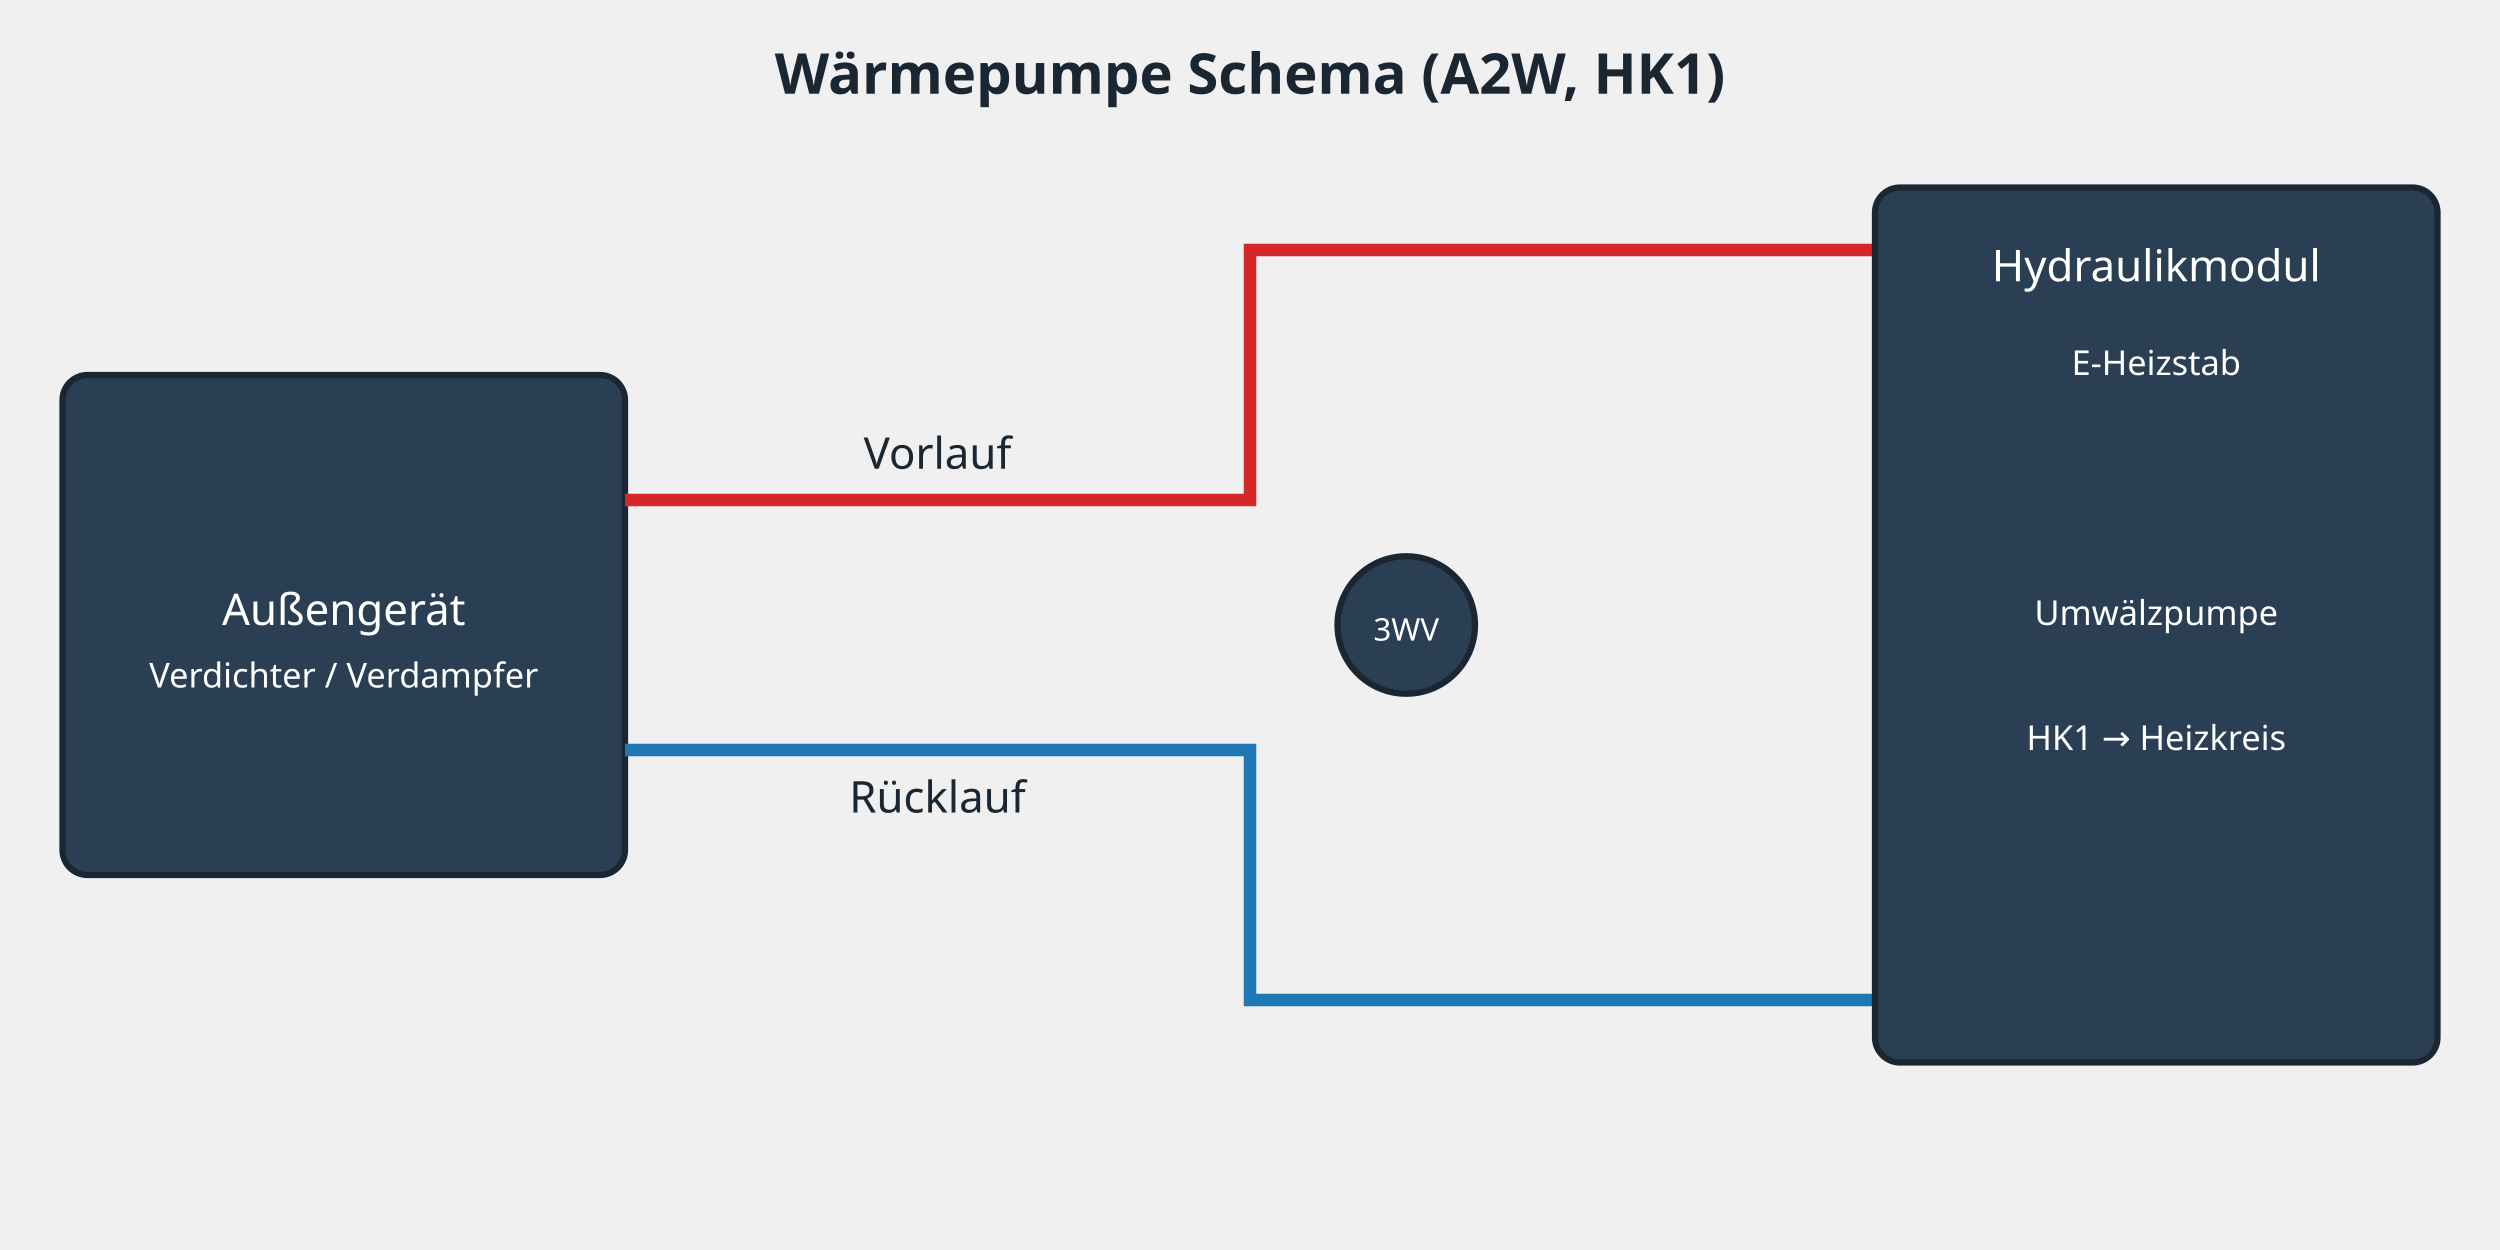
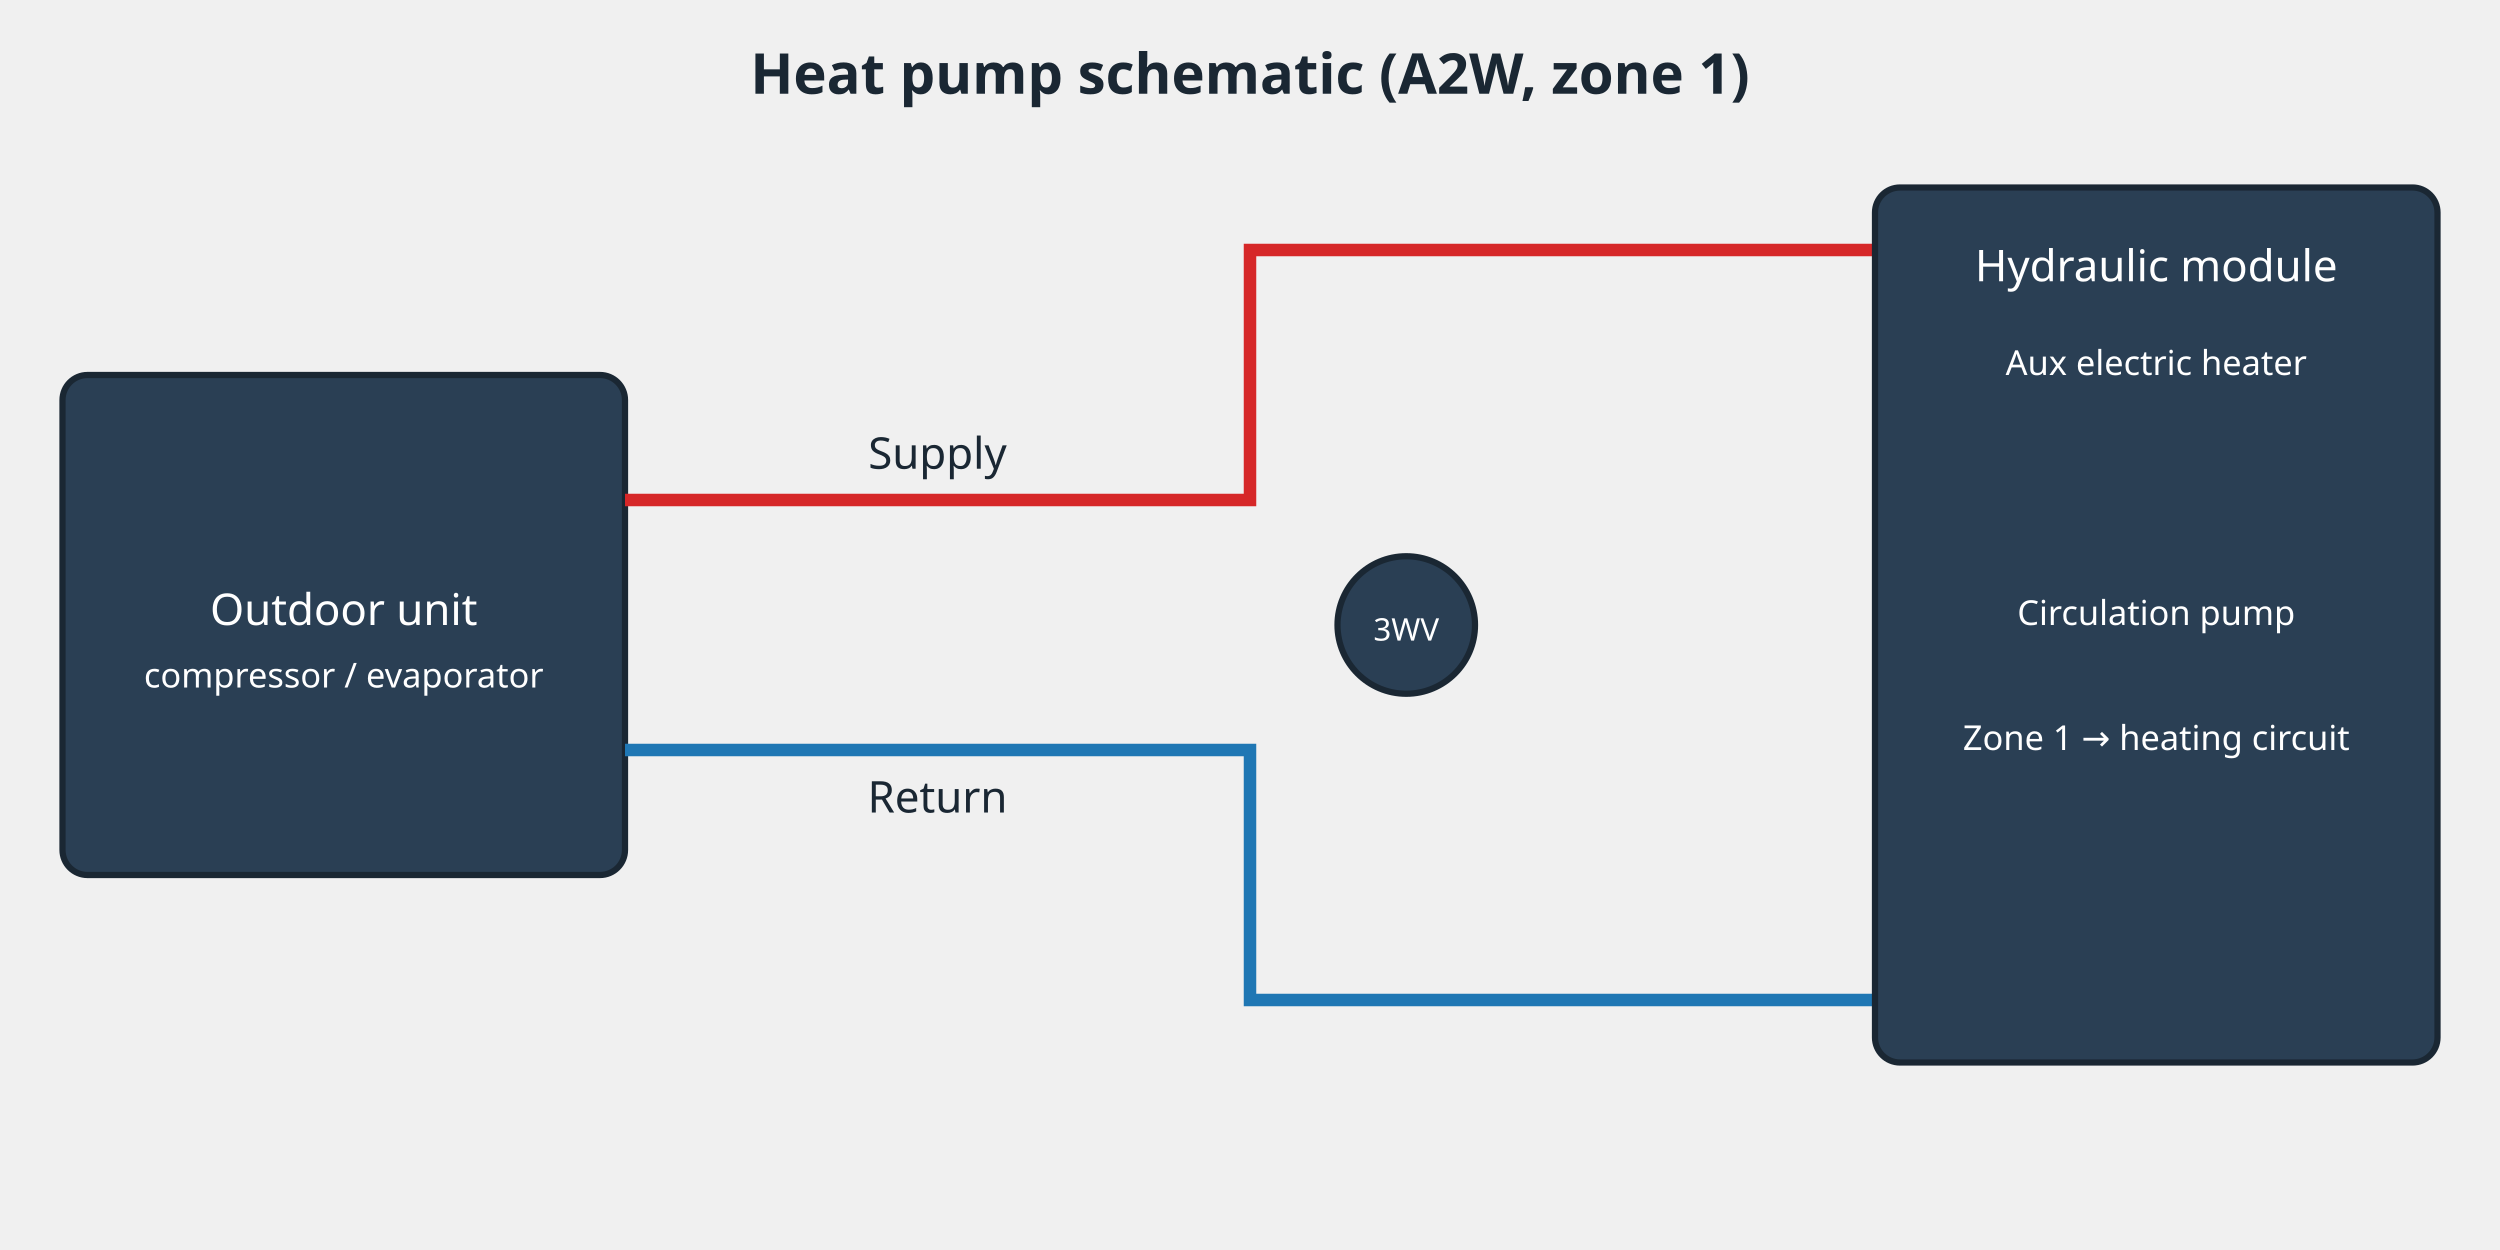
<svg xmlns="http://www.w3.org/2000/svg" viewBox="0 0 800 400" font-family="sans-serif" font-size="14">
  <style>
    .unit { fill: #2a3f54; stroke: #1a2733; stroke-width: 2; }
    .pipe-hot { stroke: #d62728; stroke-width: 4; fill: none; }
    .pipe-cold { stroke: #1f77b4; stroke-width: 4; fill: none; }
    .label { fill: #ffffff; }
    .label-dark { fill: #1a2733; }
  </style>
  <rect class="unit" x="20" y="120" width="180" height="160" rx="8" />
-   <text class="label" x="110" y="200" text-anchor="middle">Außengerät</text>
-   <text class="label" x="110" y="220" text-anchor="middle" font-size="11">Verdichter / Verdampfer</text>
-   <path class="pipe-hot" d="M 200 160 H 400 V 80 H 600" data-hotspot="vorlauf" />
-   <text class="label-dark" x="300" y="150" text-anchor="middle">Vorlauf</text>
-   <path class="pipe-cold" d="M 200 240 H 400 V 320 H 600" data-hotspot="ruecklauf" />
-   <text class="label-dark" x="300" y="260" text-anchor="middle">Rücklauf</text>
-   <circle cx="450" cy="200" r="22" class="unit" data-hotspot="dreiwegeventil" />
+   <text class="label" x="110" y="200" text-anchor="middle">Outdoor unit</text>
+   <text class="label" x="110" y="220" text-anchor="middle" font-size="11">compressor / evaporator</text>
+   <path class="pipe-hot" d="M 200 160 H 400 V 80 H 600" data-hotspot="supply" />
+   <text class="label-dark" x="300" y="150" text-anchor="middle">Supply</text>
+   <path class="pipe-cold" d="M 200 240 H 400 V 320 H 600" data-hotspot="return" />
+   <text class="label-dark" x="300" y="260" text-anchor="middle">Return</text>
+   <circle cx="450" cy="200" r="22" class="unit" data-hotspot="three_way_valve" />
  <text class="label" x="450" y="205" text-anchor="middle" font-size="10">3WV</text>
  <rect class="unit" x="600" y="60" width="180" height="280" rx="8" />
-   <text class="label" x="690" y="90" text-anchor="middle">Hydraulikmodul</text>
-   <text class="label" x="690" y="120" text-anchor="middle" font-size="11" data-hotspot="heizstab">E-Heizstab</text>
-   <text class="label" x="690" y="200" text-anchor="middle" font-size="11" data-hotspot="pumpe">Umwälzpumpe</text>
-   <text class="label" x="690" y="240" text-anchor="middle" font-size="11" data-hotspot="hk1">HK1 → Heizkreis</text>
+   <text class="label" x="690" y="90" text-anchor="middle">Hydraulic module</text>
+   <text class="label" x="690" y="120" text-anchor="middle" font-size="11" data-hotspot="aux_heater">Aux electric heater</text>
+   <text class="label" x="690" y="200" text-anchor="middle" font-size="11" data-hotspot="pump">Circulation pump</text>
+   <text class="label" x="690" y="240" text-anchor="middle" font-size="11" data-hotspot="zone1">Zone 1 → heating circuit</text>
  <text x="400" y="30" text-anchor="middle" font-size="18" class="label-dark" font-weight="bold">
-     Wärmepumpe Schema (A2W, HK1)
+     Heat pump schematic (A2W, zone 1)
  </text>
</svg>
